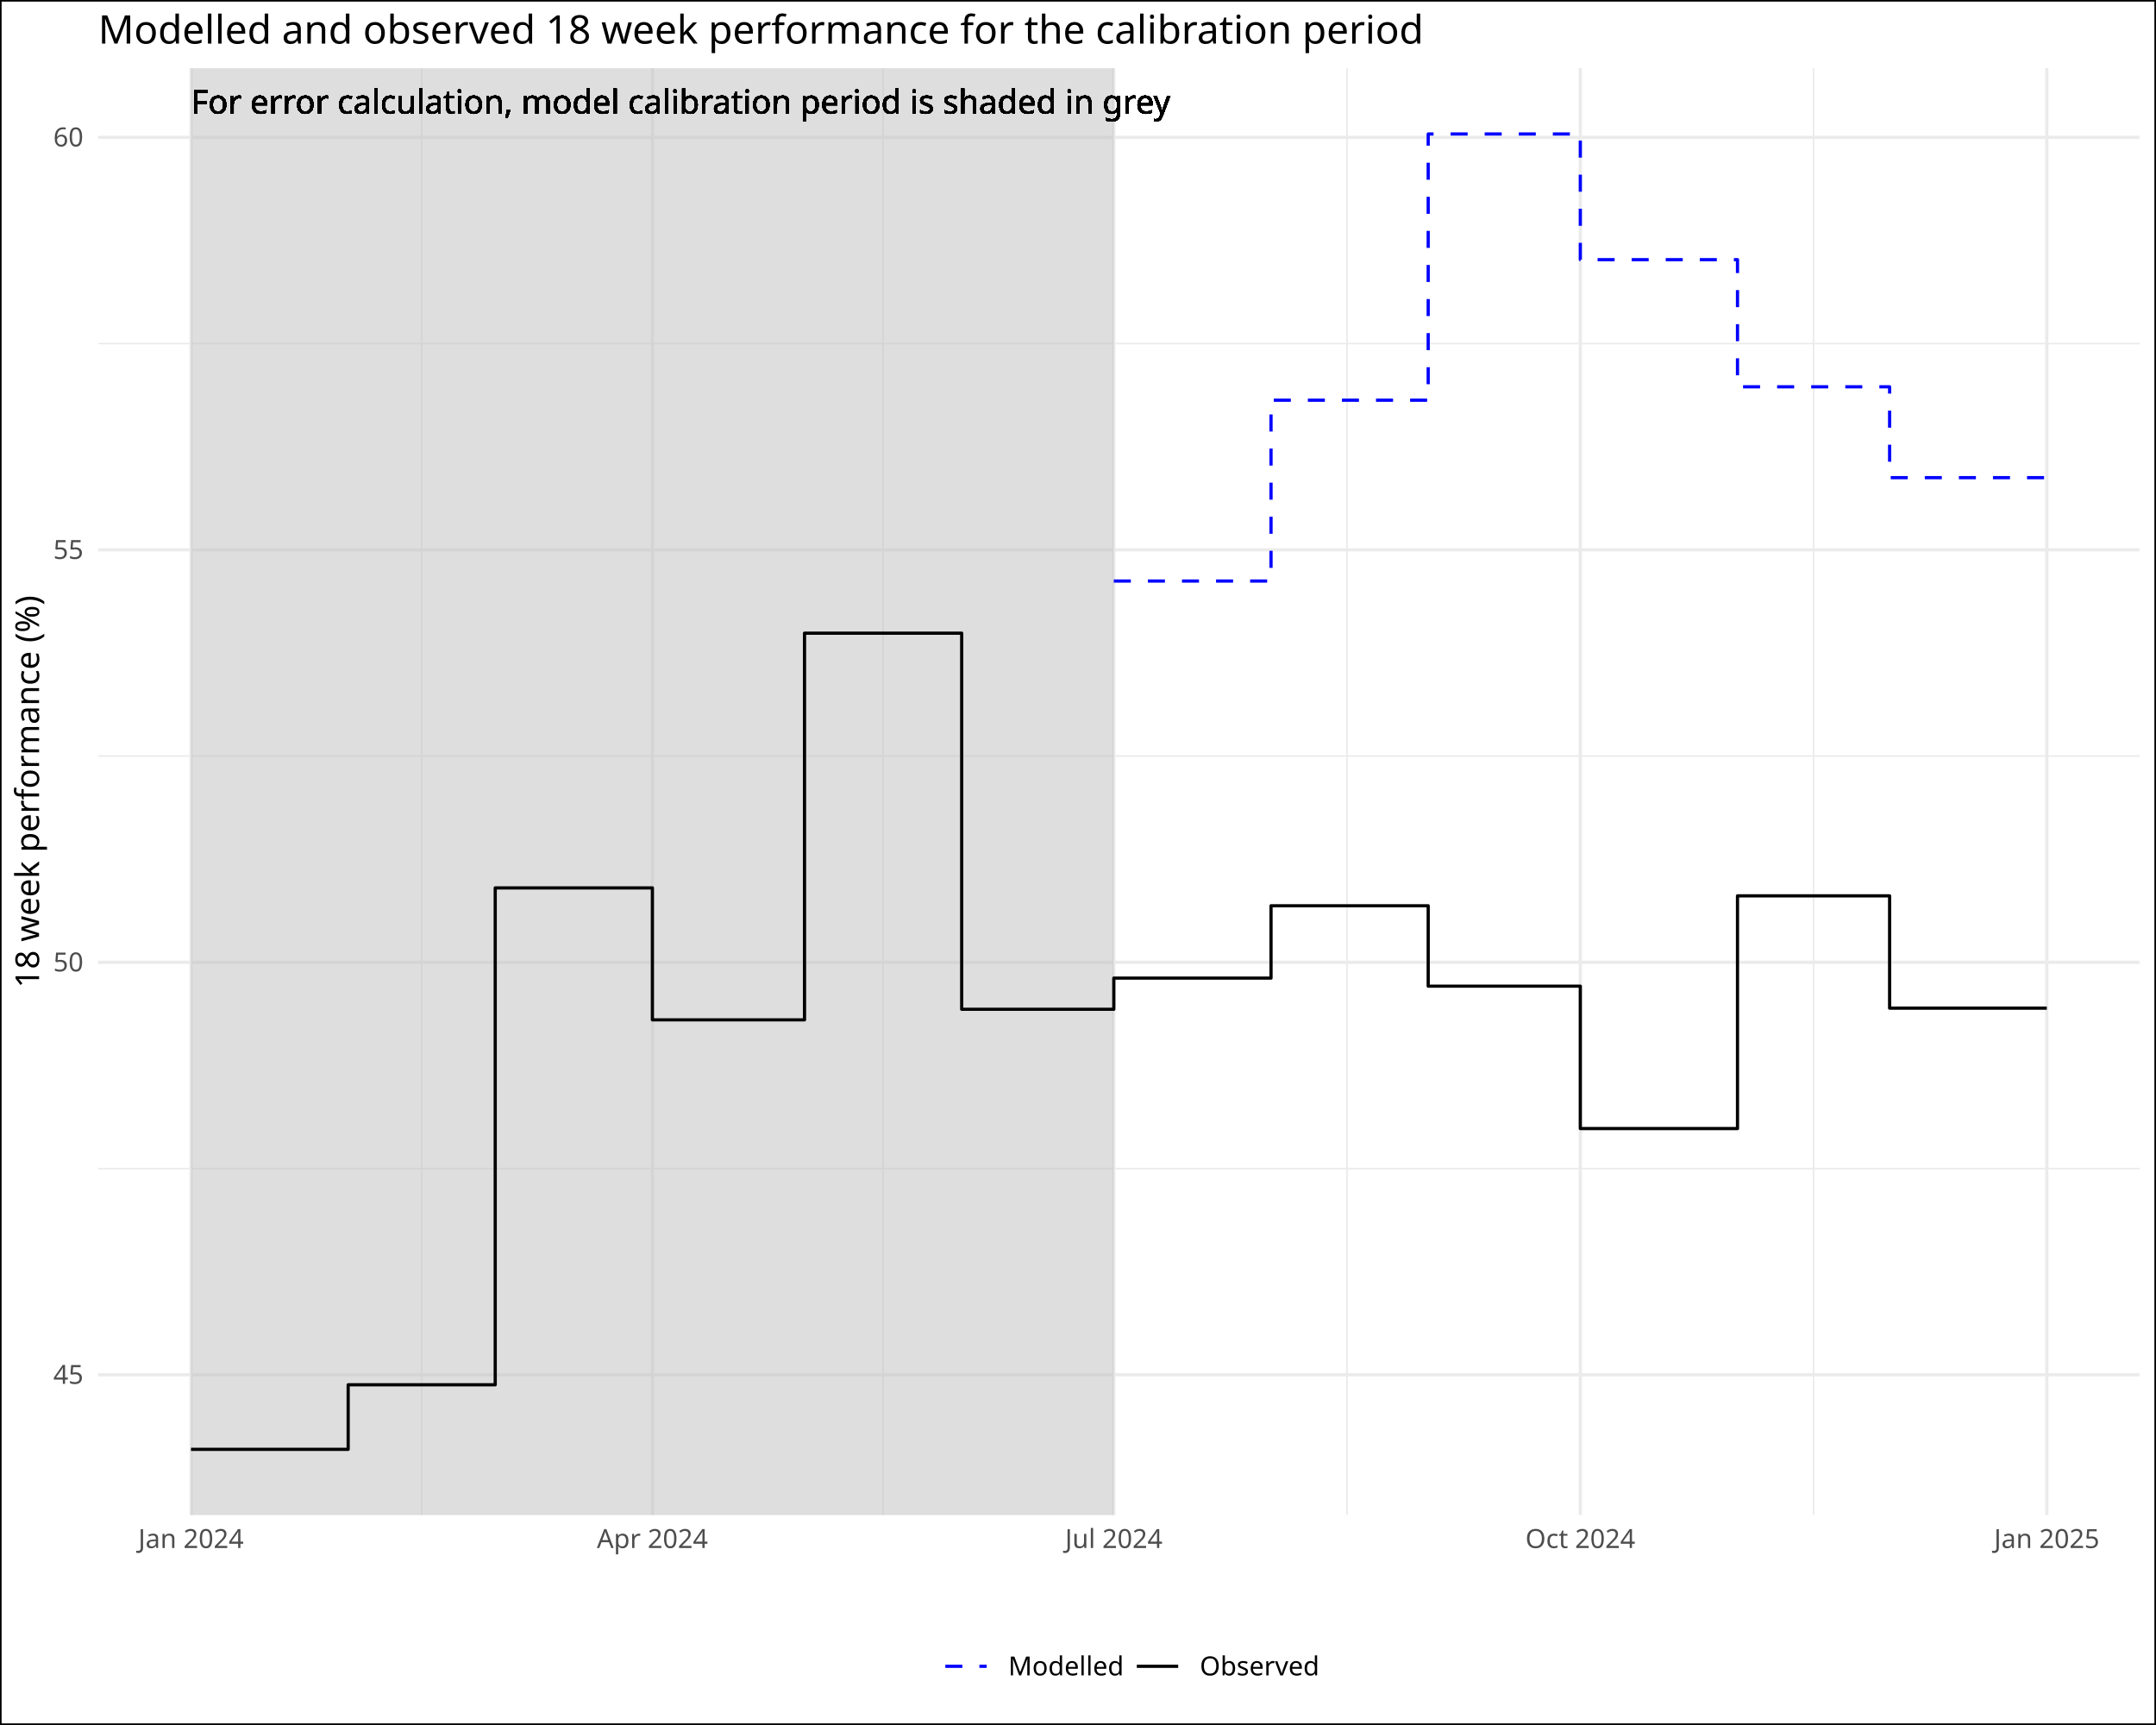
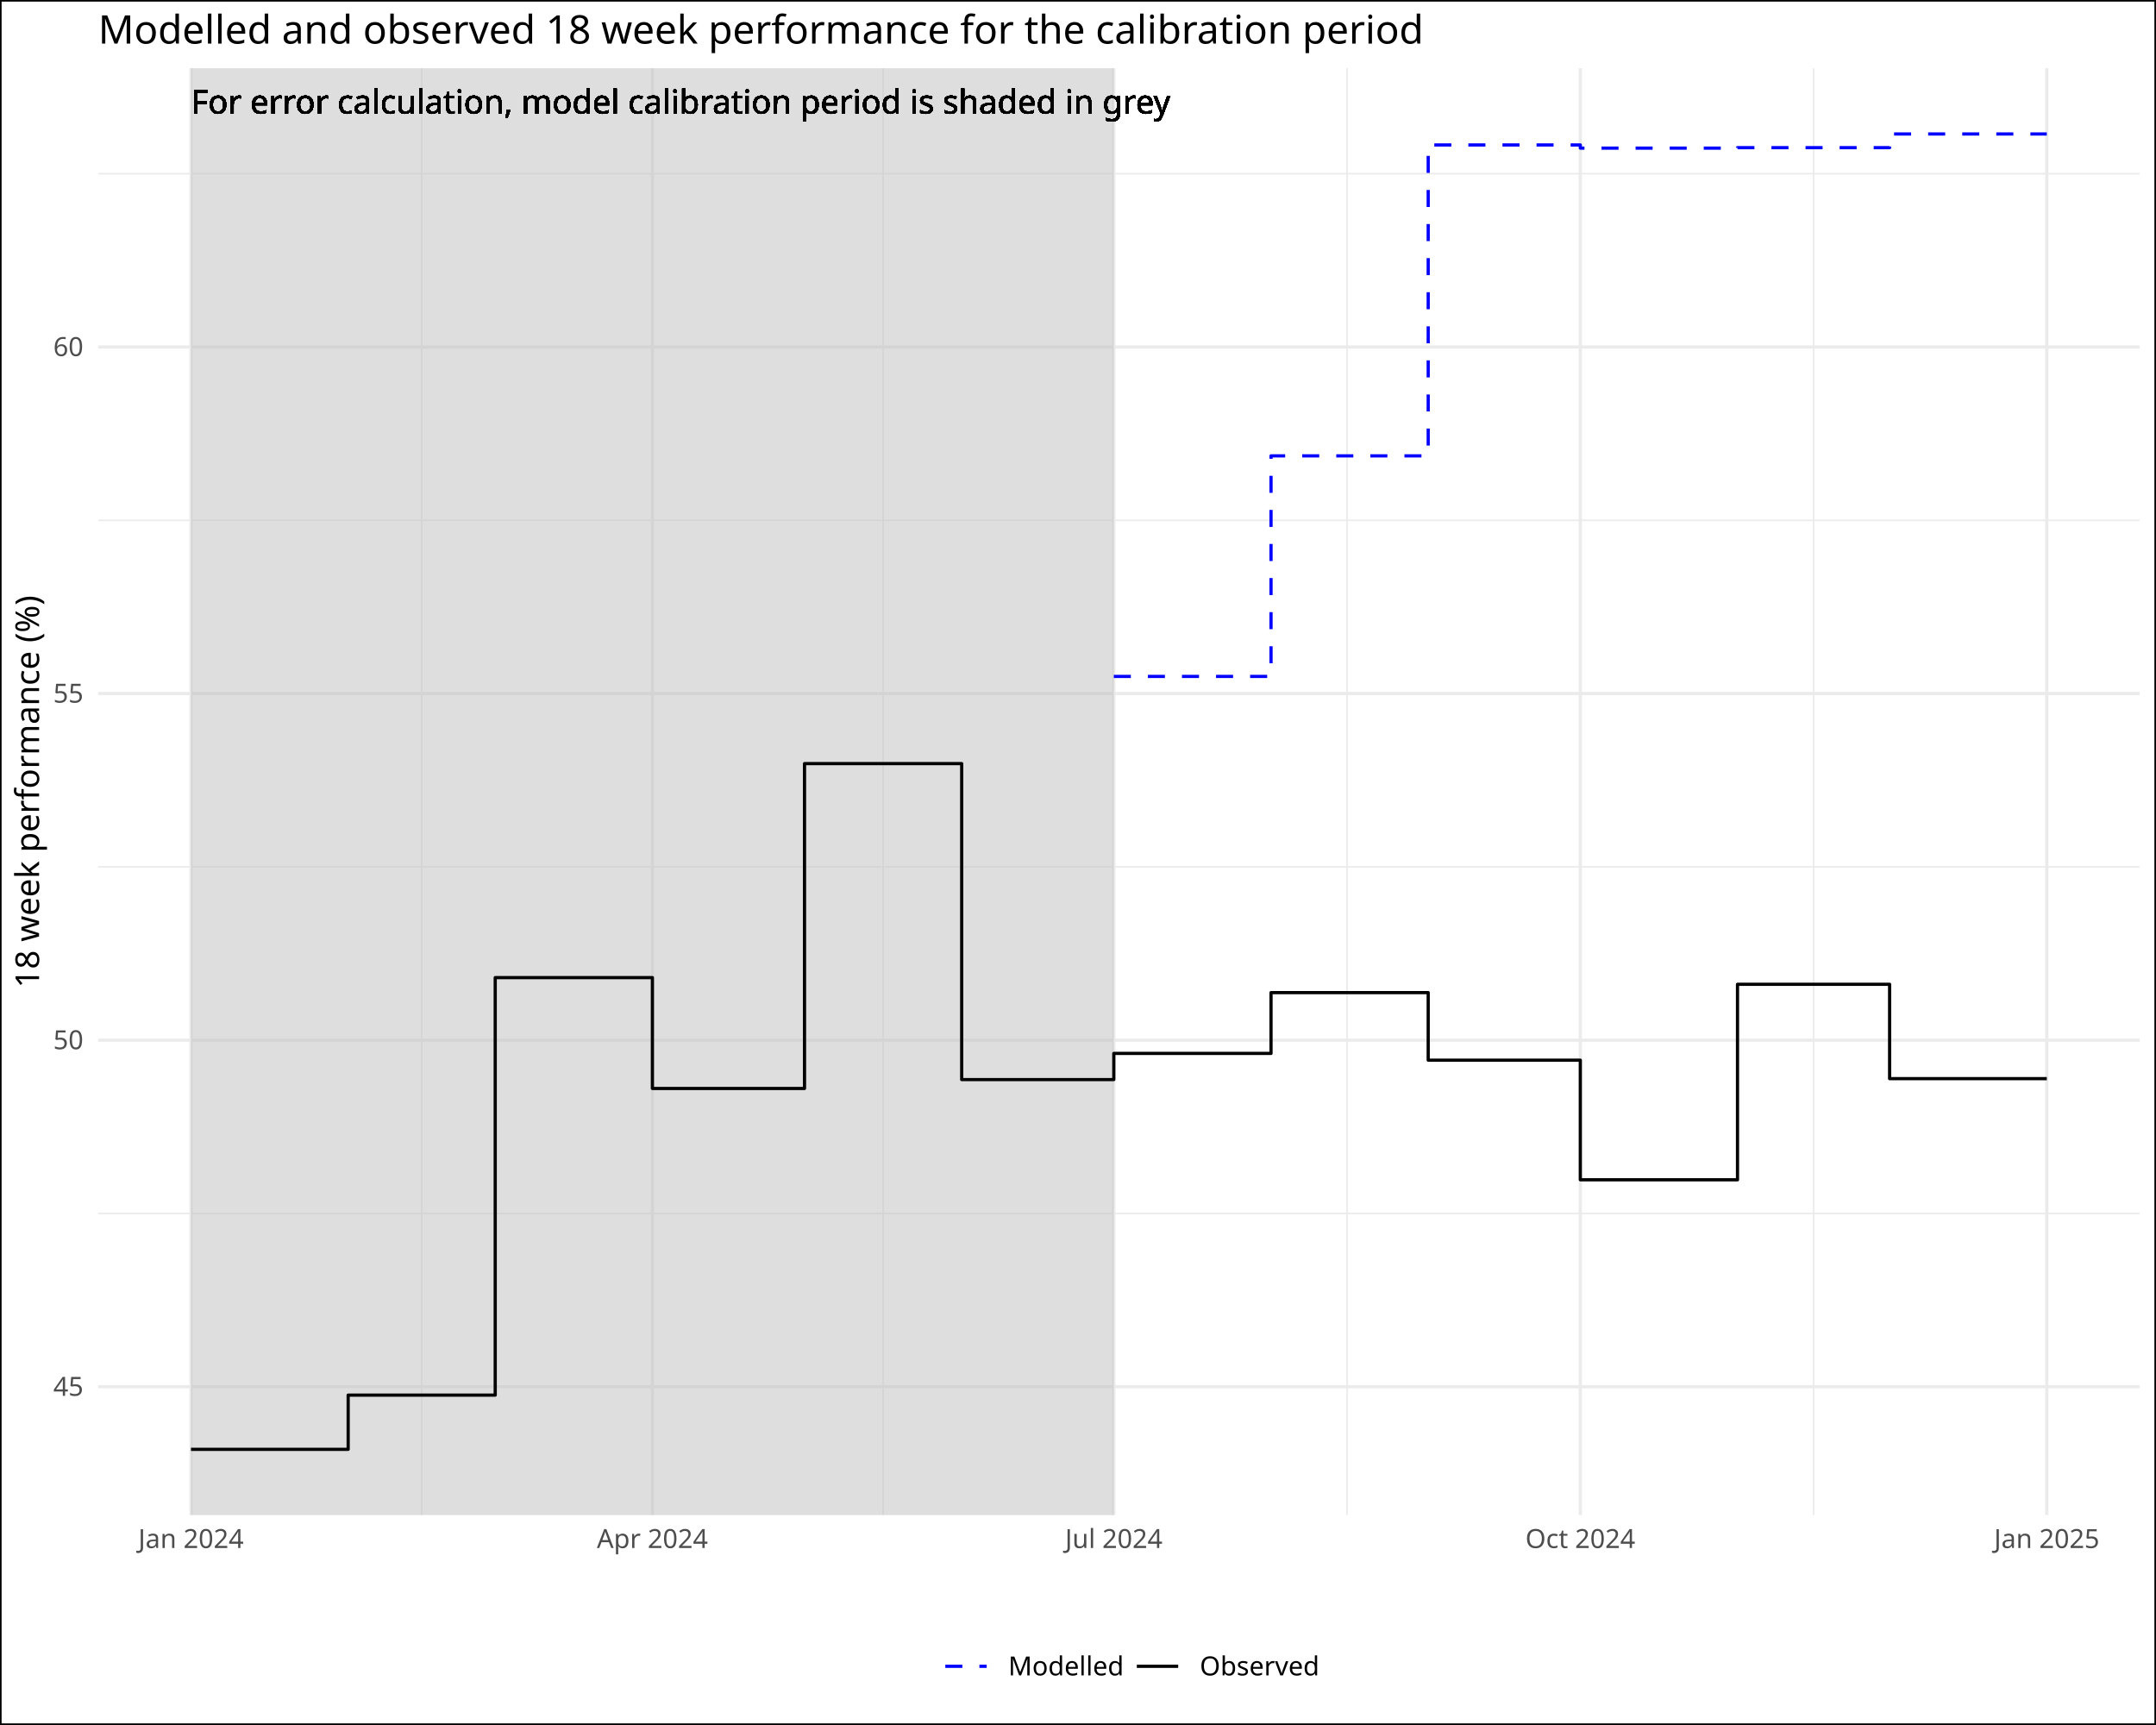
<svg xmlns="http://www.w3.org/2000/svg" class="svglite" data-engine-version="2.0" width="720.00pt" height="576.00pt" viewBox="0 0 720.00 576.00">
  <defs>
    <style type="text/css">
    .svglite line, .svglite polyline, .svglite polygon, .svglite path, .svglite rect, .svglite circle {
      fill: none;
      stroke: #000000;
      stroke-linecap: round;
      stroke-linejoin: round;
      stroke-miterlimit: 10.00;
    }
  </style>
  </defs>
  <rect width="100%" height="100%" style="stroke: none; fill: #FFFFFF;" />
  <defs>
    <clipPath id="cpMC4wMHw3MjAuMDB8MC4wMHw1NzYuMDA=">
      <rect x="0.00" y="0.00" width="720.00" height="576.00" />
    </clipPath>
  </defs>
  <g clip-path="url(#cpMC4wMHw3MjAuMDB8MC4wMHw1NzYuMDA=)">
    <rect x="0.00" y="0.00" width="720.00" height="576.00" style="stroke-width: 1.07;" />
  </g>
  <defs>
    <clipPath id="cpMzIuNzl8NzE0LjUyfDIyLjc4fDUwNS45MQ==">
      <rect x="32.79" y="22.78" width="681.73" height="483.13" />
    </clipPath>
  </defs>
  <g clip-path="url(#cpMzIuNzl8NzE0LjUyfDIyLjc4fDUwNS45MQ==)">
-     <polyline points="32.79,390.20 714.52,390.20 " style="stroke-width: 0.53; stroke: #EBEBEB; stroke-linecap: butt;" />
-     <polyline points="32.79,252.46 714.52,252.46 " style="stroke-width: 0.53; stroke: #EBEBEB; stroke-linecap: butt;" />
-     <polyline points="32.79,114.73 714.52,114.73 " style="stroke-width: 0.53; stroke: #EBEBEB; stroke-linecap: butt;" />
+     <polyline points="32.79,405.18 714.52,405.18 " style="stroke-width: 0.53; stroke: #EBEBEB; stroke-linecap: butt;" />
+     <polyline points="32.79,289.45 714.52,289.45 " style="stroke-width: 0.53; stroke: #EBEBEB; stroke-linecap: butt;" />
+     <polyline points="32.79,173.73 714.52,173.73 " style="stroke-width: 0.53; stroke: #EBEBEB; stroke-linecap: butt;" />
+     <polyline points="32.79,58.00 714.52,58.00 " style="stroke-width: 0.53; stroke: #EBEBEB; stroke-linecap: butt;" />
    <polyline points="140.83,505.91 140.83,22.78 " style="stroke-width: 0.53; stroke: #EBEBEB; stroke-linecap: butt;" />
    <polyline points="294.92,505.91 294.92,22.78 " style="stroke-width: 0.53; stroke: #EBEBEB; stroke-linecap: butt;" />
    <polyline points="449.86,505.91 449.86,22.78 " style="stroke-width: 0.53; stroke: #EBEBEB; stroke-linecap: butt;" />
    <polyline points="605.64,505.91 605.64,22.78 " style="stroke-width: 0.53; stroke: #EBEBEB; stroke-linecap: butt;" />
-     <polyline points="32.79,459.06 714.52,459.06 " style="stroke-width: 1.07; stroke: #EBEBEB; stroke-linecap: butt;" />
-     <polyline points="32.79,321.33 714.52,321.33 " style="stroke-width: 1.07; stroke: #EBEBEB; stroke-linecap: butt;" />
-     <polyline points="32.79,183.60 714.52,183.60 " style="stroke-width: 1.07; stroke: #EBEBEB; stroke-linecap: butt;" />
-     <polyline points="32.79,45.87 714.52,45.87 " style="stroke-width: 1.07; stroke: #EBEBEB; stroke-linecap: butt;" />
+     <polyline points="32.79,463.04 714.52,463.04 " style="stroke-width: 1.07; stroke: #EBEBEB; stroke-linecap: butt;" />
+     <polyline points="32.79,347.32 714.52,347.32 " style="stroke-width: 1.07; stroke: #EBEBEB; stroke-linecap: butt;" />
+     <polyline points="32.79,231.59 714.52,231.59 " style="stroke-width: 1.07; stroke: #EBEBEB; stroke-linecap: butt;" />
+     <polyline points="32.79,115.87 714.52,115.87 " style="stroke-width: 1.07; stroke: #EBEBEB; stroke-linecap: butt;" />
    <polyline points="63.78,505.91 63.78,22.78 " style="stroke-width: 1.07; stroke: #EBEBEB; stroke-linecap: butt;" />
    <polyline points="217.87,505.91 217.87,22.78 " style="stroke-width: 1.07; stroke: #EBEBEB; stroke-linecap: butt;" />
    <polyline points="371.96,505.91 371.96,22.78 " style="stroke-width: 1.07; stroke: #EBEBEB; stroke-linecap: butt;" />
    <polyline points="527.75,505.91 527.75,22.78 " style="stroke-width: 1.07; stroke: #EBEBEB; stroke-linecap: butt;" />
    <polyline points="683.53,505.91 683.53,22.78 " style="stroke-width: 1.07; stroke: #EBEBEB; stroke-linecap: butt;" />
    <rect x="63.78" y="22.78" width="308.18" height="483.13" style="stroke-width: 1.07; stroke: none; stroke-linecap: butt; stroke-linejoin: miter; fill: #BEBEBE; fill-opacity: 0.50;" />
    <text x="63.78" y="37.92" style="font-size: 11.00px; font-family: sans;" textLength="306.95px" lengthAdjust="spacingAndGlyphs">For error calculation, model calibration period is shaded in grey</text>
    <text x="63.78" y="37.92" style="font-size: 11.00px; font-family: sans;" textLength="306.95px" lengthAdjust="spacingAndGlyphs">For error calculation, model calibration period is shaded in grey</text>
    <text x="63.78" y="37.92" style="font-size: 11.00px; font-family: sans;" textLength="306.95px" lengthAdjust="spacingAndGlyphs">For error calculation, model calibration period is shaded in grey</text>
    <text x="63.78" y="37.92" style="font-size: 11.00px; font-family: sans;" textLength="306.95px" lengthAdjust="spacingAndGlyphs">For error calculation, model calibration period is shaded in grey</text>
    <text x="63.78" y="37.92" style="font-size: 11.00px; font-family: sans;" textLength="306.95px" lengthAdjust="spacingAndGlyphs">For error calculation, model calibration period is shaded in grey</text>
    <text x="63.78" y="37.92" style="font-size: 11.00px; font-family: sans;" textLength="306.95px" lengthAdjust="spacingAndGlyphs">For error calculation, model calibration period is shaded in grey</text>
    <text x="63.78" y="37.92" style="font-size: 11.00px; font-family: sans;" textLength="306.95px" lengthAdjust="spacingAndGlyphs">For error calculation, model calibration period is shaded in grey</text>
    <text x="63.78" y="37.92" style="font-size: 11.00px; font-family: sans;" textLength="306.95px" lengthAdjust="spacingAndGlyphs">For error calculation, model calibration period is shaded in grey</text>
    <text x="63.78" y="37.92" style="font-size: 11.00px; font-family: sans;" textLength="306.95px" lengthAdjust="spacingAndGlyphs">For error calculation, model calibration period is shaded in grey</text>
    <text x="63.78" y="37.92" style="font-size: 11.00px; font-family: sans;" textLength="306.95px" lengthAdjust="spacingAndGlyphs">For error calculation, model calibration period is shaded in grey</text>
    <text x="63.78" y="37.92" style="font-size: 11.00px; font-family: sans;" textLength="306.95px" lengthAdjust="spacingAndGlyphs">For error calculation, model calibration period is shaded in grey</text>
    <text x="63.78" y="37.92" style="font-size: 11.00px; font-family: sans;" textLength="306.95px" lengthAdjust="spacingAndGlyphs">For error calculation, model calibration period is shaded in grey</text>
    <text x="63.78" y="37.92" style="font-size: 11.00px; font-family: sans;" textLength="306.95px" lengthAdjust="spacingAndGlyphs">For error calculation, model calibration period is shaded in grey</text>
    <text x="63.78" y="37.92" style="font-size: 11.00px; font-family: sans;" textLength="306.95px" lengthAdjust="spacingAndGlyphs">For error calculation, model calibration period is shaded in grey</text>
    <text x="63.78" y="37.92" style="font-size: 11.00px; font-family: sans;" textLength="306.95px" lengthAdjust="spacingAndGlyphs">For error calculation, model calibration period is shaded in grey</text>
    <text x="63.78" y="37.92" style="font-size: 11.00px; font-family: sans;" textLength="306.95px" lengthAdjust="spacingAndGlyphs">For error calculation, model calibration period is shaded in grey</text>
    <text x="63.78" y="37.92" style="font-size: 11.00px; font-family: sans;" textLength="306.95px" lengthAdjust="spacingAndGlyphs">For error calculation, model calibration period is shaded in grey</text>
    <text x="63.78" y="37.92" style="font-size: 11.00px; font-family: sans;" textLength="306.95px" lengthAdjust="spacingAndGlyphs">For error calculation, model calibration period is shaded in grey</text>
    <text x="63.78" y="37.92" style="font-size: 11.00px; font-family: sans;" textLength="306.95px" lengthAdjust="spacingAndGlyphs">For error calculation, model calibration period is shaded in grey</text>
    <text x="63.78" y="37.92" style="font-size: 11.00px; font-family: sans;" textLength="306.95px" lengthAdjust="spacingAndGlyphs">For error calculation, model calibration period is shaded in grey</text>
-     <polyline points="371.96,194.01 424.46,194.01 424.46,133.63 476.95,133.63 476.95,44.74 527.75,44.74 527.75,86.70 580.24,86.70 580.24,129.16 631.04,129.16 631.04,159.50 683.53,159.50 683.53,159.50 " style="stroke-width: 1.07; stroke: #0000FF; stroke-dasharray: 5.69,5.69; stroke-linecap: butt;" />
-     <polyline points="63.78,483.95 116.27,483.95 116.27,462.40 165.38,462.40 165.38,296.48 217.87,296.48 217.87,340.54 268.67,340.54 268.67,211.43 321.16,211.43 321.16,337.01 371.96,337.01 371.96,326.60 424.46,326.60 424.46,302.45 476.95,302.45 476.95,329.29 527.75,329.29 527.75,376.84 580.24,376.84 580.24,299.14 631.04,299.14 631.04,336.64 683.53,336.64 683.53,336.64 " style="stroke-width: 1.07; stroke-linecap: butt;" />
+     <polyline points="371.96,225.87 424.46,225.87 424.46,152.22 476.95,152.22 476.95,48.40 527.75,48.40 527.75,49.46 580.24,49.46 580.24,49.31 631.04,49.31 631.04,44.74 683.53,44.74 683.53,44.74 " style="stroke-width: 1.07; stroke: #0000FF; stroke-dasharray: 5.69,5.69; stroke-linecap: butt;" />
+     <polyline points="63.78,483.95 116.27,483.95 116.27,465.85 165.38,465.85 165.38,326.44 217.87,326.44 217.87,363.45 268.67,363.45 268.67,254.98 321.16,254.98 321.16,360.49 371.96,360.49 371.96,351.75 424.46,351.75 424.46,331.45 476.95,331.45 476.95,354.00 527.75,354.00 527.75,393.95 580.24,393.95 580.24,328.67 631.04,328.67 631.04,360.18 683.53,360.18 683.53,360.18 " style="stroke-width: 1.07; stroke-linecap: butt;" />
  </g>
  <g clip-path="url(#cpMC4wMHw3MjAuMDB8MC4wMHw1NzYuMDA=)">
-     <text x="27.86" y="462.09" text-anchor="end" style="font-size: 8.80px; fill: #4D4D4D; font-family: sans;" textLength="9.79px" lengthAdjust="spacingAndGlyphs">45</text>
-     <text x="27.86" y="324.36" text-anchor="end" style="font-size: 8.80px; fill: #4D4D4D; font-family: sans;" textLength="9.79px" lengthAdjust="spacingAndGlyphs">50</text>
-     <text x="27.86" y="186.63" text-anchor="end" style="font-size: 8.80px; fill: #4D4D4D; font-family: sans;" textLength="9.79px" lengthAdjust="spacingAndGlyphs">55</text>
-     <text x="27.86" y="48.89" text-anchor="end" style="font-size: 8.80px; fill: #4D4D4D; font-family: sans;" textLength="9.79px" lengthAdjust="spacingAndGlyphs">60</text>
+     <text x="27.86" y="466.07" text-anchor="end" style="font-size: 8.80px; fill: #4D4D4D; font-family: sans;" textLength="9.79px" lengthAdjust="spacingAndGlyphs">45</text>
+     <text x="27.86" y="350.34" text-anchor="end" style="font-size: 8.80px; fill: #4D4D4D; font-family: sans;" textLength="9.79px" lengthAdjust="spacingAndGlyphs">50</text>
+     <text x="27.86" y="234.62" text-anchor="end" style="font-size: 8.80px; fill: #4D4D4D; font-family: sans;" textLength="9.79px" lengthAdjust="spacingAndGlyphs">55</text>
+     <text x="27.86" y="118.89" text-anchor="end" style="font-size: 8.80px; fill: #4D4D4D; font-family: sans;" textLength="9.79px" lengthAdjust="spacingAndGlyphs">60</text>
    <text x="63.78" y="516.90" text-anchor="middle" style="font-size: 8.80px; fill: #4D4D4D; font-family: sans;" textLength="36.22px" lengthAdjust="spacingAndGlyphs">Jan 2024</text>
    <text x="217.87" y="516.90" text-anchor="middle" style="font-size: 8.80px; fill: #4D4D4D; font-family: sans;" textLength="35.72px" lengthAdjust="spacingAndGlyphs">Apr 2024</text>
    <text x="371.96" y="516.90" text-anchor="middle" style="font-size: 8.80px; fill: #4D4D4D; font-family: sans;" textLength="33.27px" lengthAdjust="spacingAndGlyphs">Jul 2024</text>
    <text x="527.75" y="516.90" text-anchor="middle" style="font-size: 8.80px; fill: #4D4D4D; font-family: sans;" textLength="35.72px" lengthAdjust="spacingAndGlyphs">Oct 2024</text>
    <text x="683.53" y="516.90" text-anchor="middle" style="font-size: 8.80px; fill: #4D4D4D; font-family: sans;" textLength="36.22px" lengthAdjust="spacingAndGlyphs">Jan 2025</text>
    <text transform="translate(13.05,264.35) rotate(-90)" text-anchor="middle" style="font-size: 11.00px; font-family: sans;" textLength="125.96px" lengthAdjust="spacingAndGlyphs">18 week performance (%)</text>
    <line x1="315.69" y1="556.40" x2="329.51" y2="556.40" style="stroke-width: 1.07; stroke: #0000FF; stroke-dasharray: 5.69,5.69; stroke-linecap: butt;" />
    <line x1="379.64" y1="556.40" x2="393.46" y2="556.40" style="stroke-width: 1.07; stroke-linecap: butt;" />
    <text x="336.72" y="559.43" style="font-size: 8.80px; font-family: sans;" textLength="35.71px" lengthAdjust="spacingAndGlyphs">Modelled</text>
    <text x="400.67" y="559.43" style="font-size: 8.80px; font-family: sans;" textLength="38.16px" lengthAdjust="spacingAndGlyphs">Observed</text>
    <text x="32.79" y="14.56" style="font-size: 13.20px; font-family: sans;" textLength="413.15px" lengthAdjust="spacingAndGlyphs">Modelled and observed 18 week performance for the calibration period</text>
  </g>
</svg>
